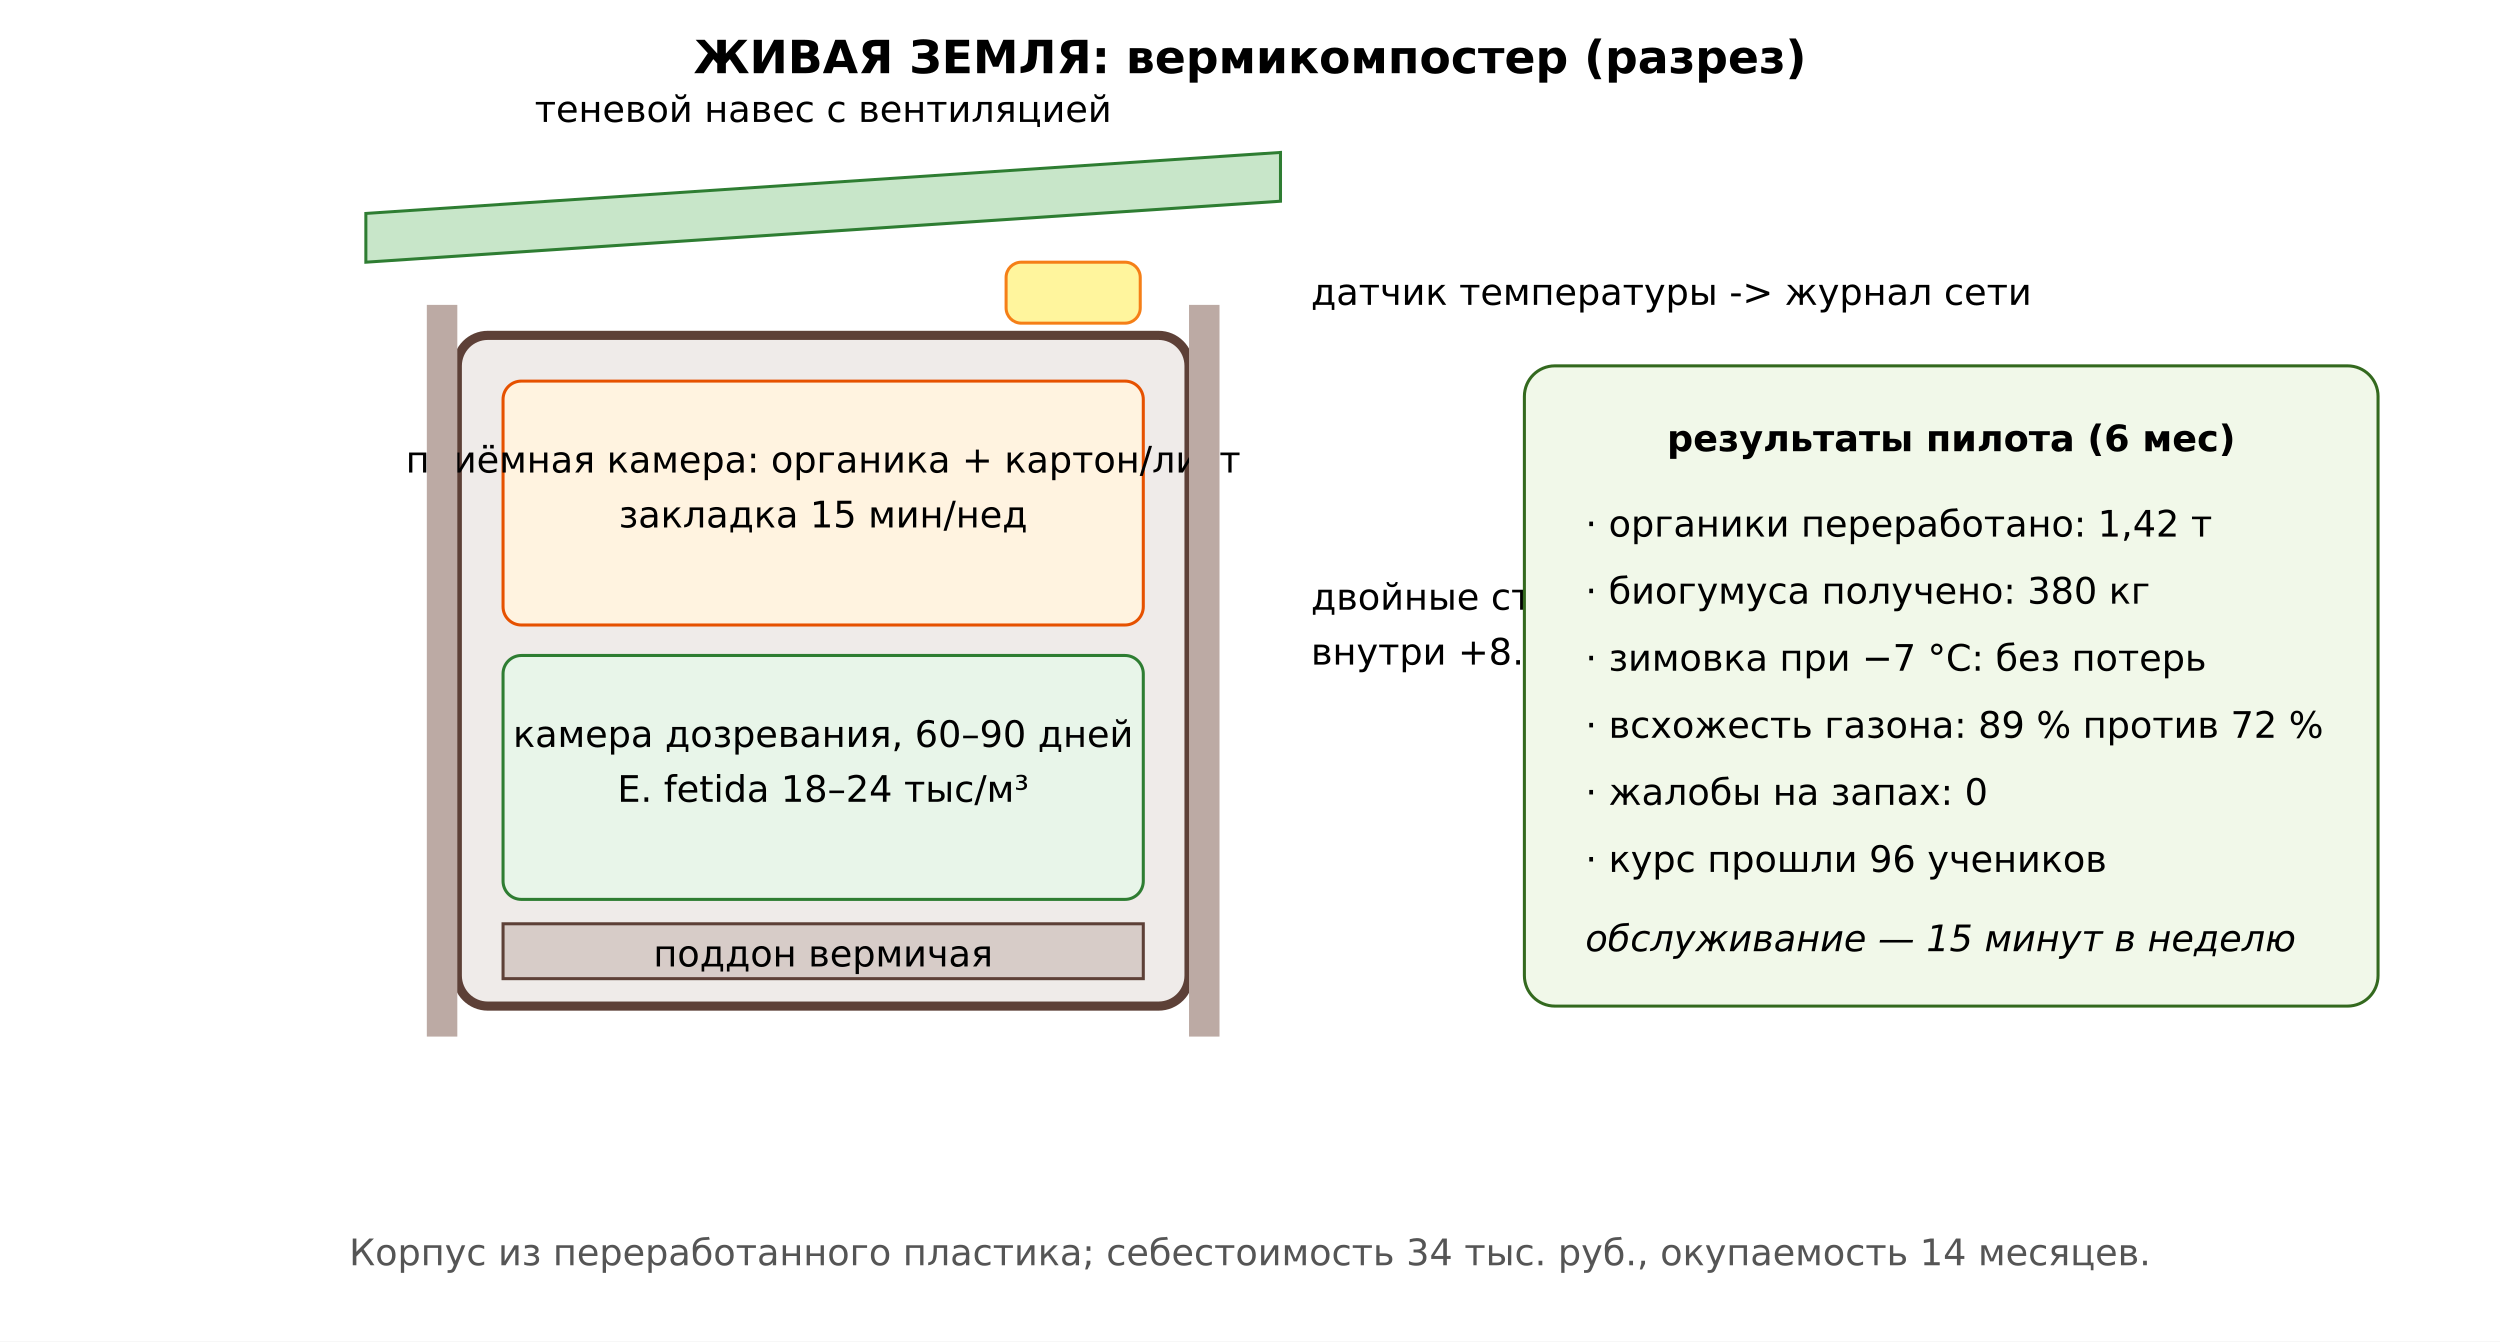
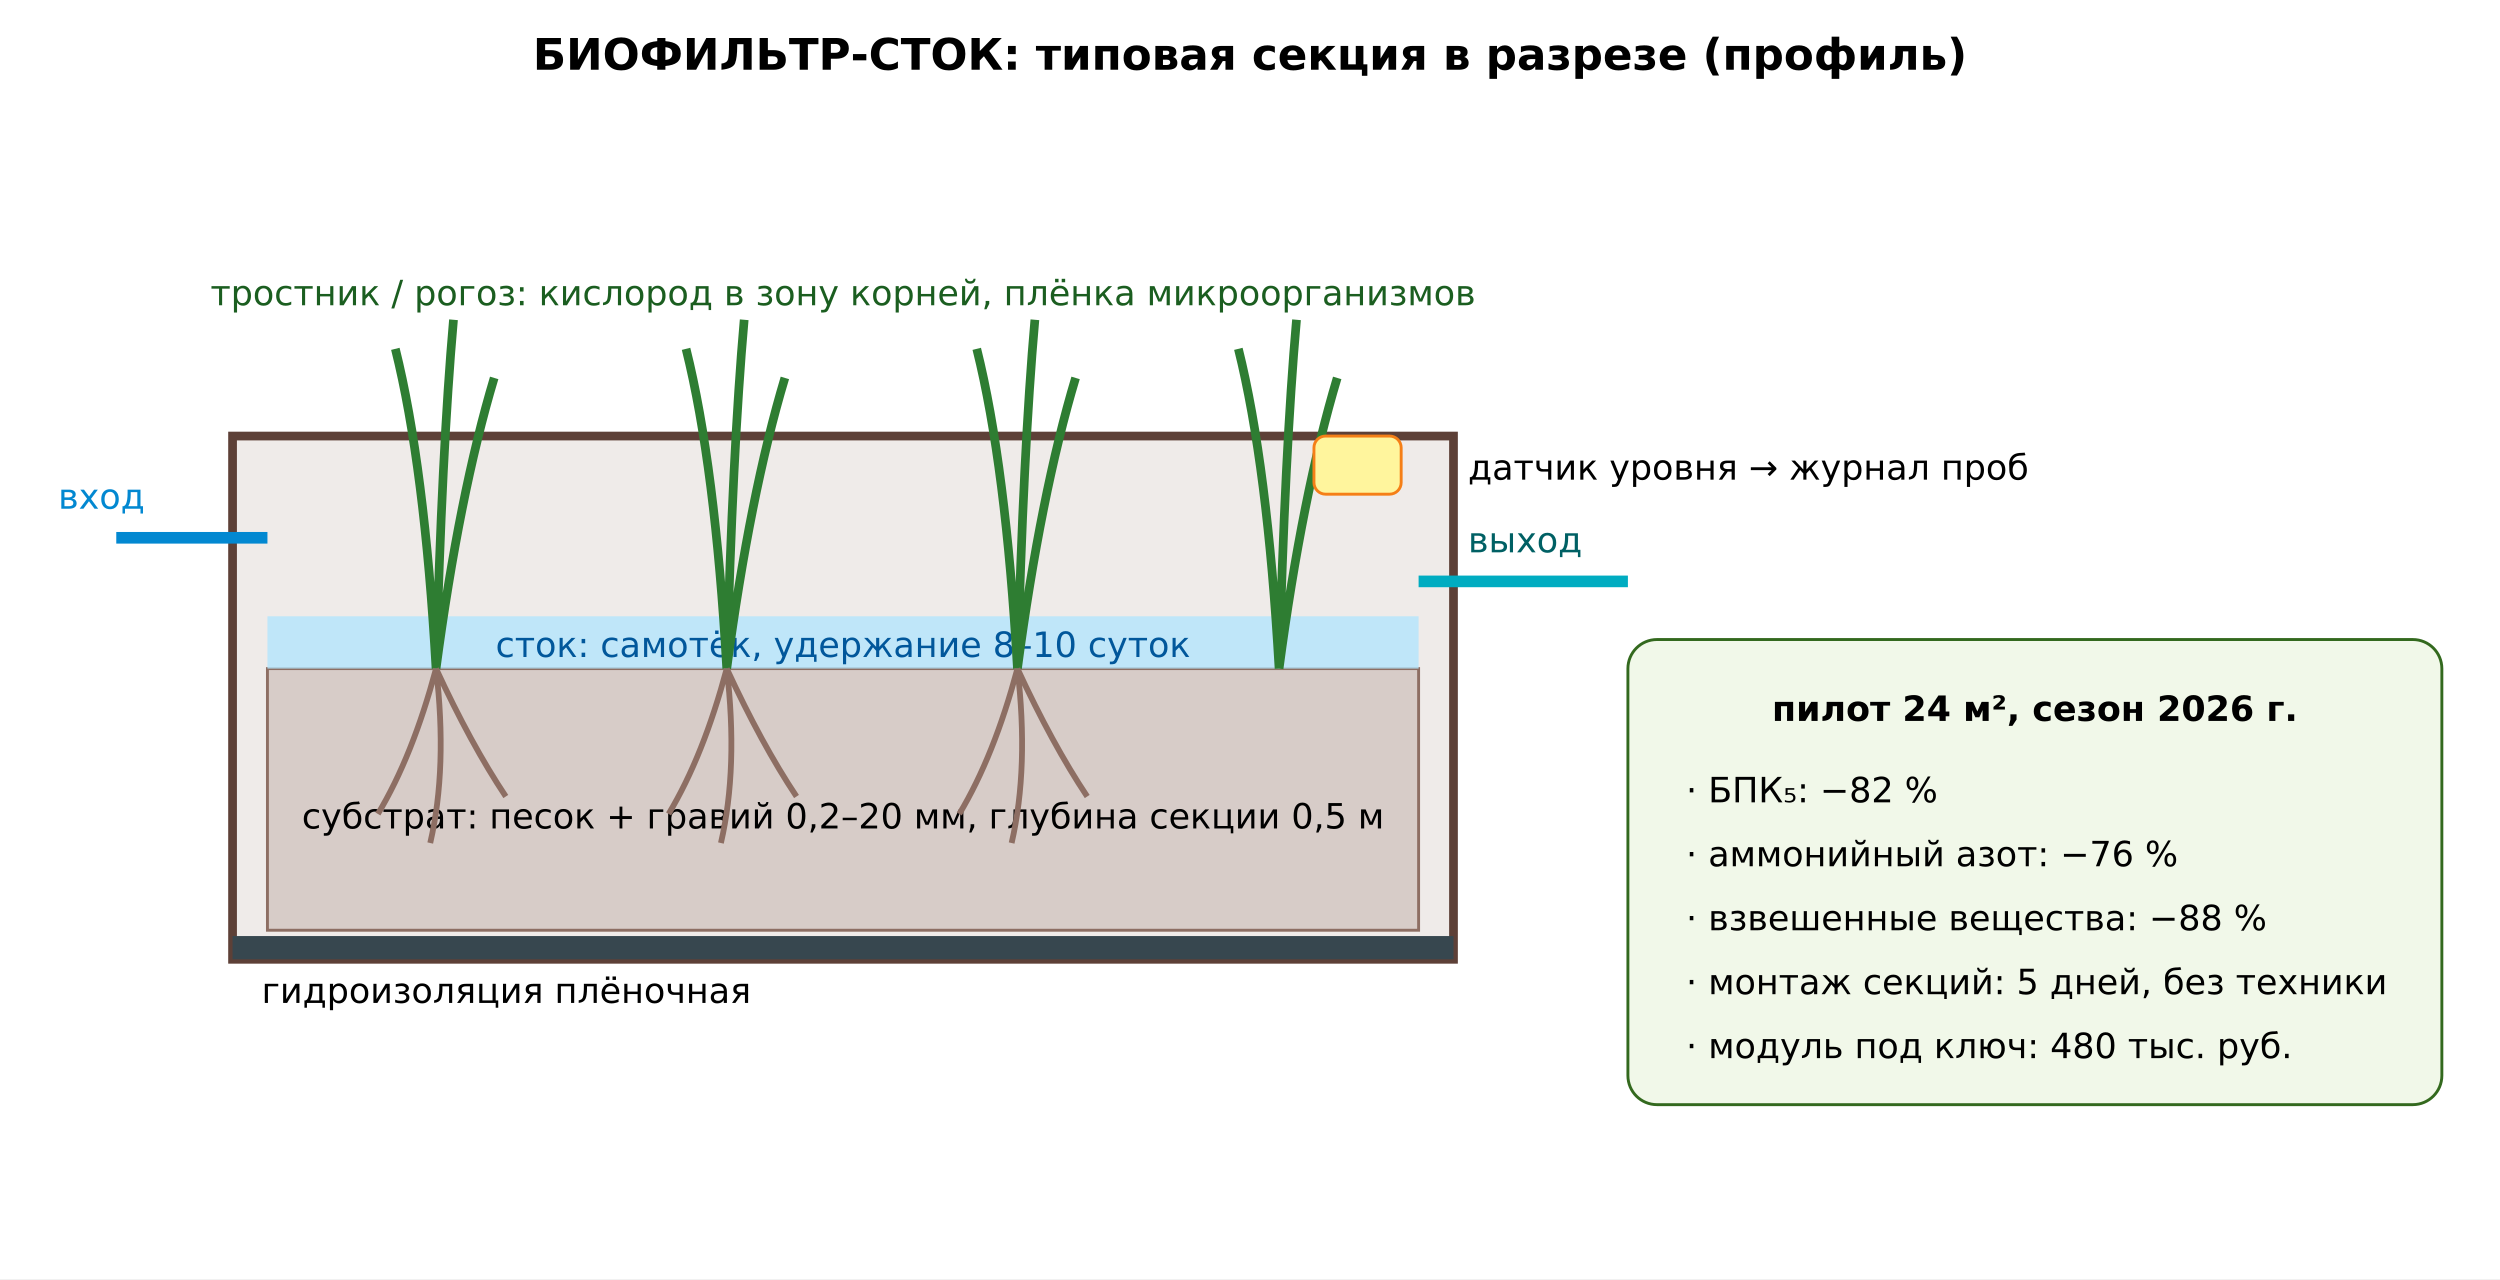
- <svg xmlns="http://www.w3.org/2000/svg" width="820" height="440" viewBox="0 0 820 440" font-family="DejaVu Sans, Arial" font-size="12">
-   <rect width="820" height="440" fill="#ffffff" />
-   <text x="410" y="24" text-anchor="middle" font-size="15" font-weight="bold">ЖИВАЯ ЗЕМЛЯ: вермикомпостер (разрез)</text>
-   <polygon points="120,70 420,50 420,66 120,86" fill="#c8e6c9" stroke="#2e7d32" />
-   <text x="270" y="40" text-anchor="middle">теневой навес с вентиляцией</text>
-   <rect x="150" y="110" width="240" height="220" rx="10" fill="#efebe9" stroke="#5d4037" stroke-width="3" />
-   <rect x="165" y="125" width="210" height="80" rx="6" fill="#fff3e0" stroke="#e65100" />
-   <text x="270" y="155" text-anchor="middle">приёмная камера: органика + картон/лист</text>
-   <text x="270" y="173" text-anchor="middle">закладка 15 мин/нед</text>
-   <rect x="165" y="215" width="210" height="80" rx="6" fill="#e8f5e9" stroke="#2e7d32" />
-   <text x="270" y="245" text-anchor="middle">камера дозревания, 60–90 дней</text>
-   <text x="270" y="263" text-anchor="middle">E. fetida 18–24 тыс/м³</text>
-   <rect x="165" y="303" width="210" height="18" fill="#d7ccc8" stroke="#5d4037" />
-   <text x="270" y="317" text-anchor="middle">поддон вермичая</text>
-   <rect x="140" y="100" width="10" height="240" fill="#bcaaa4" />
-   <rect x="390" y="100" width="10" height="240" fill="#bcaaa4" />
-   <text x="430" y="200">двойные стенки + утеплитель</text>
-   <text x="430" y="218">внутри +8…+28 °С круглый год</text>
-   <rect x="330" y="86" width="44" height="20" rx="5" fill="#fff59d" stroke="#f57f17" />
-   <text x="430" y="100">датчик температуры -&gt; журнал сети</text>
-   <rect x="500" y="120" width="280" height="210" rx="10" fill="#f1f8e9" stroke="#33691e" />
-   <text x="640" y="148" text-anchor="middle" font-weight="bold">результаты пилота (6 мес)</text>
-   <text x="520" y="176">· органики переработано: 1,42 т</text>
-   <text x="520" y="198">· биогумуса получено: 380 кг</text>
-   <text x="520" y="220">· зимовка при −7 °С: без потерь</text>
-   <text x="520" y="242">· всхожесть газона: 89 % против 72 %</text>
-   <text x="520" y="264">· жалобы на запах: 0</text>
-   <text x="520" y="286">· курс прошли 96 учеников</text>
-   <text x="520" y="312" font-style="italic">обслуживание — 15 минут в неделю</text>
-   <text x="410" y="415" text-anchor="middle" fill="#555">Корпус из переработанного пластика; себестоимость 34 тыс. руб., окупаемость 14 месяцев.</text>
+ <svg xmlns="http://www.w3.org/2000/svg" width="860" height="440" viewBox="0 0 860 440" font-family="DejaVu Sans, Arial" font-size="12">
+   <rect width="860" height="440" fill="#ffffff" />
+   <text x="430" y="24" text-anchor="middle" font-size="15" font-weight="bold">БИОФИЛЬТР-СТОК: типовая секция в разрезе (профиль)</text>
+   <rect x="80" y="150" width="420" height="180" fill="#efebe9" stroke="#5d4037" stroke-width="3" />
+   <rect x="80" y="322" width="420" height="8" fill="#37474f" />
+   <text x="90" y="345">гидроизоляция плёночная</text>
+   <rect x="92" y="230" width="396" height="90" fill="#d7ccc8" stroke="#8d6e63" />
+   <text x="290" y="285" text-anchor="middle">субстрат: песок + гравий 0,2–20 мм, глубина секции 0,5 м</text>
+   <rect x="92" y="212" width="396" height="18" fill="#b3e5fc" opacity="0.8" />
+   <text x="290" y="226" text-anchor="middle" fill="#01579b">сток: самотёк, удержание 8–10 суток</text>
+   <g stroke="#2e7d32" stroke-width="3" fill="none">
+     <path d="M150 230 q-4 -70 -14 -110 M150 230 q2 -75 6 -120 M150 230 q8 -60 20 -100" />
+     <path d="M250 230 q-4 -70 -14 -110 M250 230 q2 -75 6 -120 M250 230 q8 -60 20 -100" />
+     <path d="M350 230 q-4 -70 -14 -110 M350 230 q2 -75 6 -120 M350 230 q8 -60 20 -100" />
+     <path d="M440 230 q-4 -70 -14 -110 M440 230 q2 -75 6 -120 M440 230 q8 -60 20 -100" />
+   </g>
+   <g stroke="#8d6e63" stroke-width="2" fill="none">
+     <path d="M150 230 q-8 30 -20 50 M150 230 q4 34 -2 60 M150 230 q12 26 24 44" />
+     <path d="M250 230 q-8 30 -20 50 M250 230 q4 34 -2 60 M250 230 q12 26 24 44" />
+     <path d="M350 230 q-8 30 -20 50 M350 230 q4 34 -2 60 M350 230 q12 26 24 44" />
+   </g>
+   <text x="290" y="105" text-anchor="middle" fill="#1b5e20">тростник / рогоз: кислород в зону корней, плёнка микроорганизмов</text>
+   <line x1="40" y1="185" x2="92" y2="185" stroke="#0288d1" stroke-width="4" />
+   <text x="20" y="175" fill="#0288d1">вход</text>
+   <line x1="488" y1="200" x2="560" y2="200" stroke="#00acc1" stroke-width="4" />
+   <text x="505" y="190" fill="#006064">выход</text>
+   <rect x="452" y="150" width="30" height="20" rx="4" fill="#fff59d" stroke="#f57f17" />
+   <text x="505" y="165">датчик уровня → журнал проб</text>
+   <rect x="560" y="220" width="280" height="160" rx="10" fill="#f1f8e9" stroke="#33691e" />
+   <text x="700" y="248" text-anchor="middle" font-weight="bold">пилот 24 м², сезон 2026 г.</text>
+   <text x="580" y="276">· БПК₅: −82 %</text>
+   <text x="580" y="298">· аммонийный азот: −76 %</text>
+   <text x="580" y="320">· взвешенные вещества: −88 %</text>
+   <text x="580" y="342">· монтаж секций: 5 дней, без техники</text>
+   <text x="580" y="364">· модуль под ключ: 480 тыс. руб.</text>
</svg>
